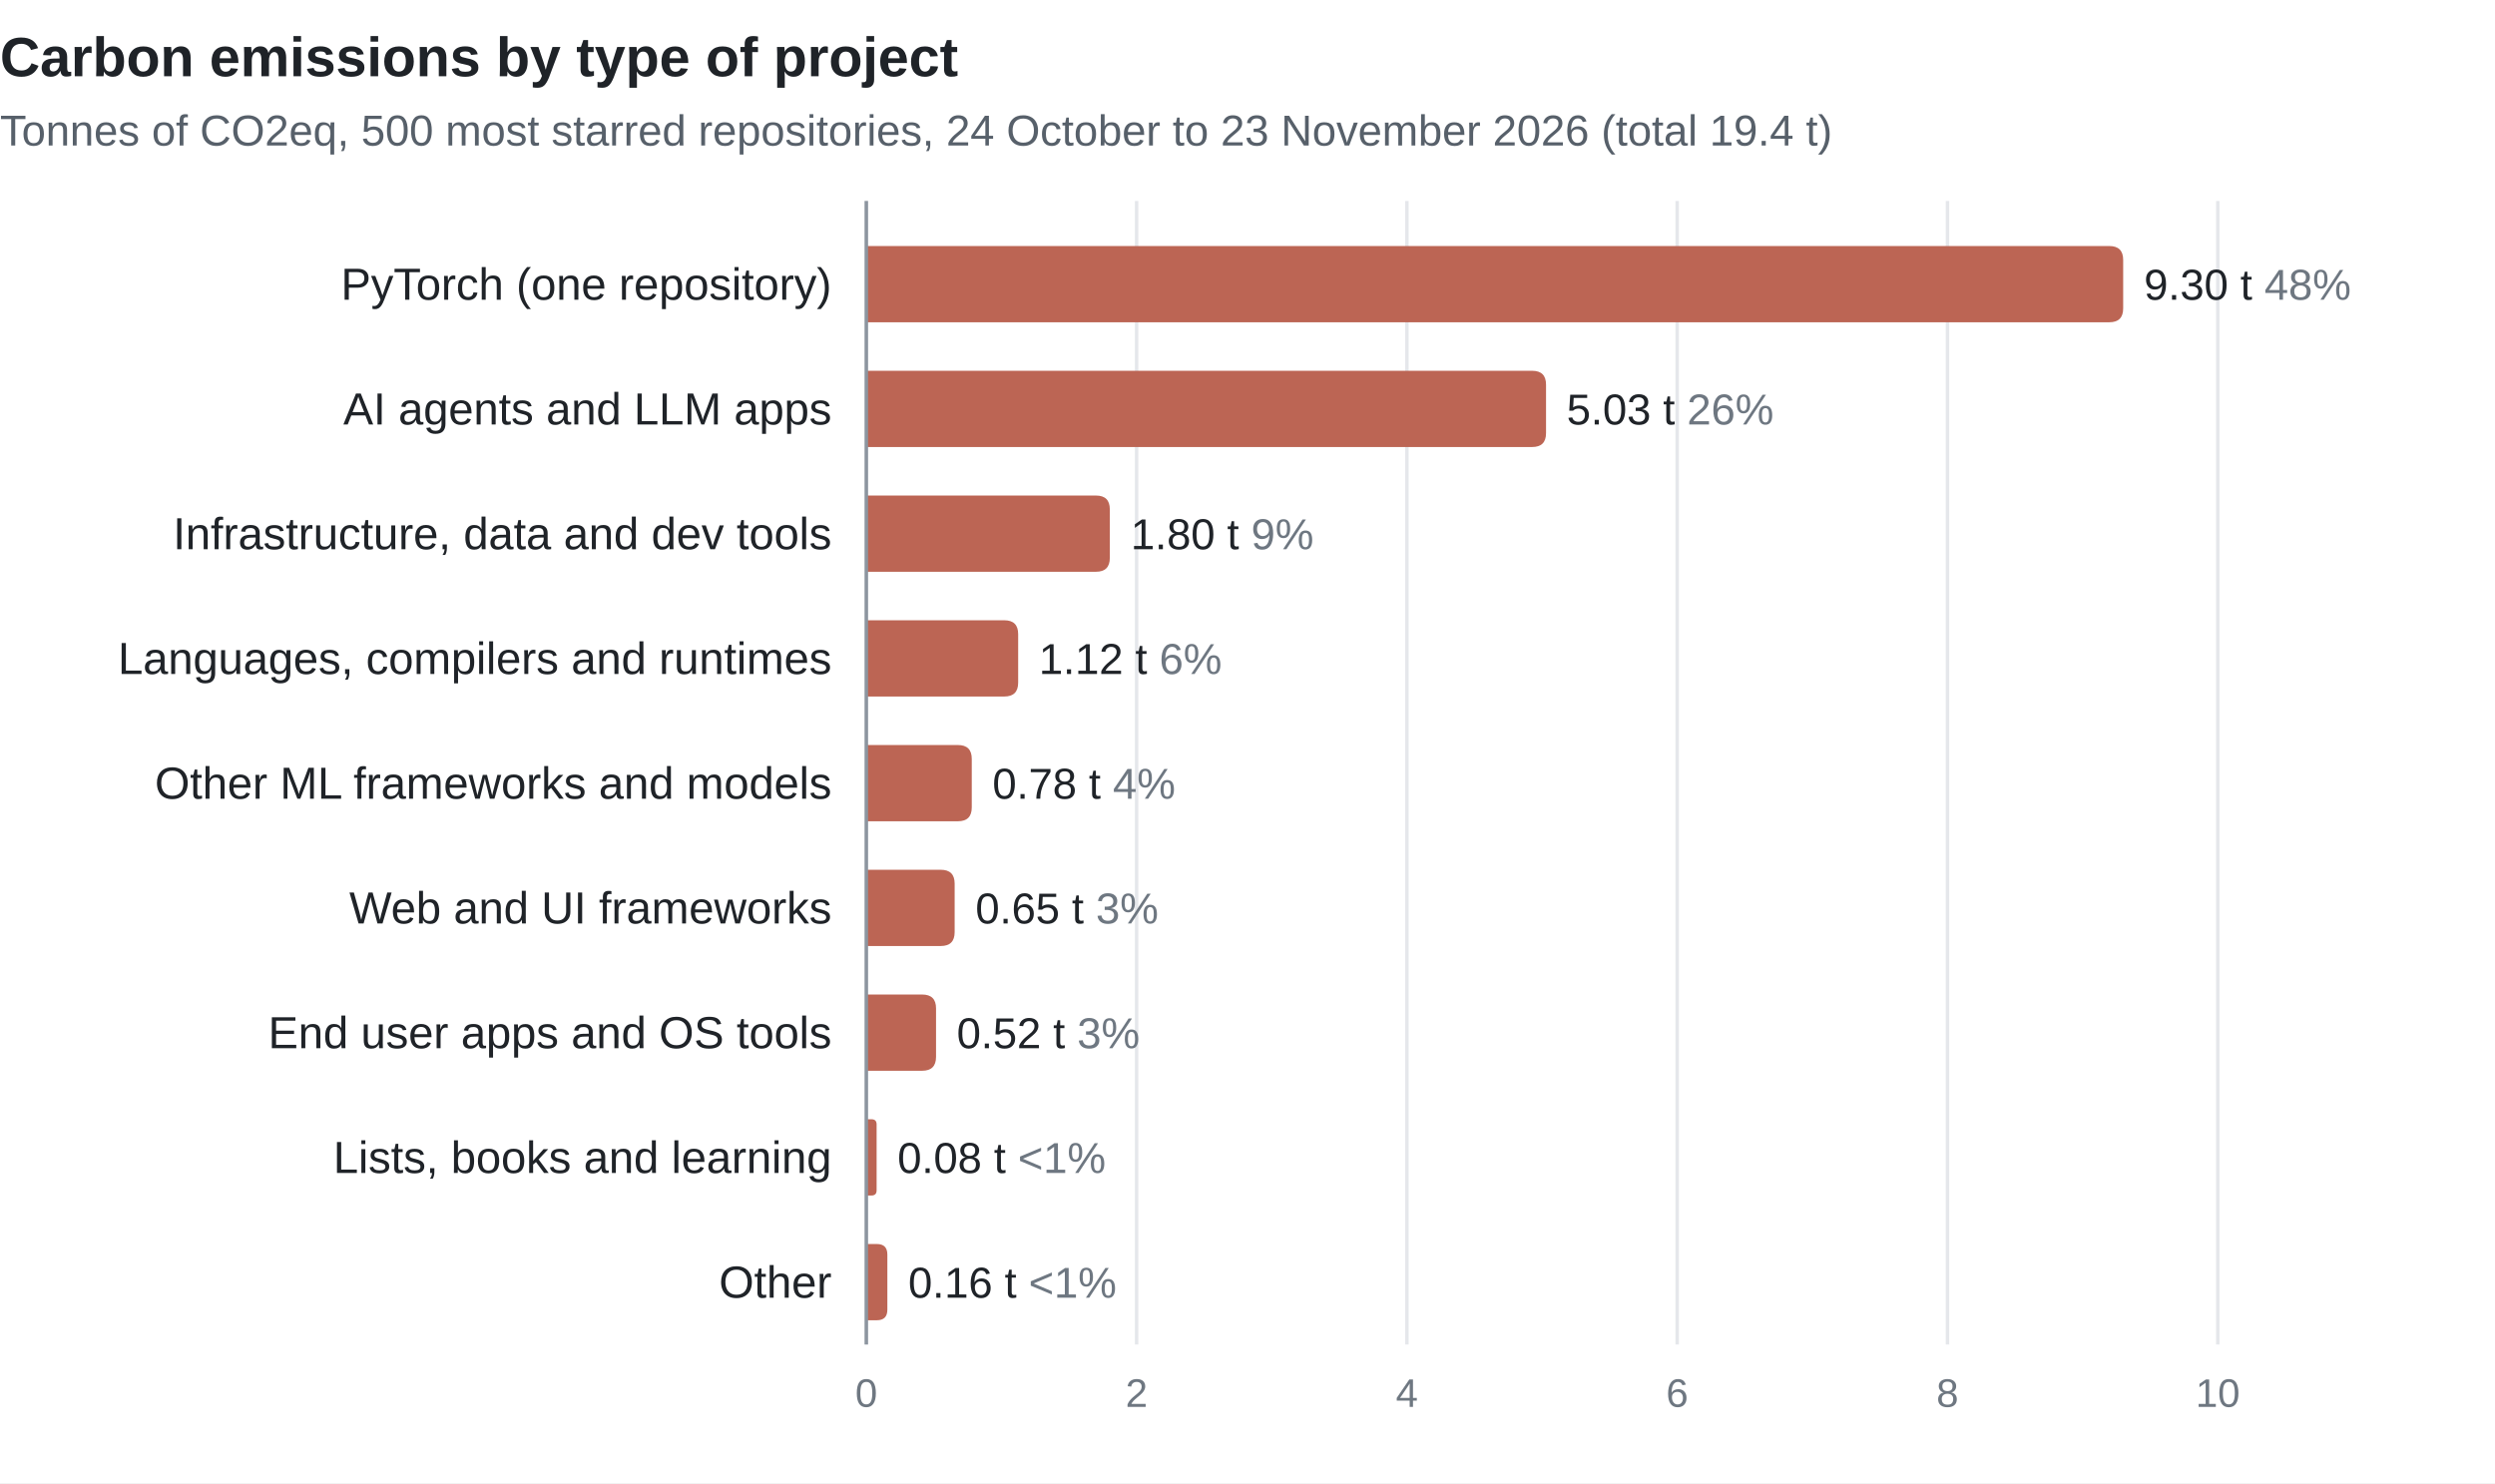
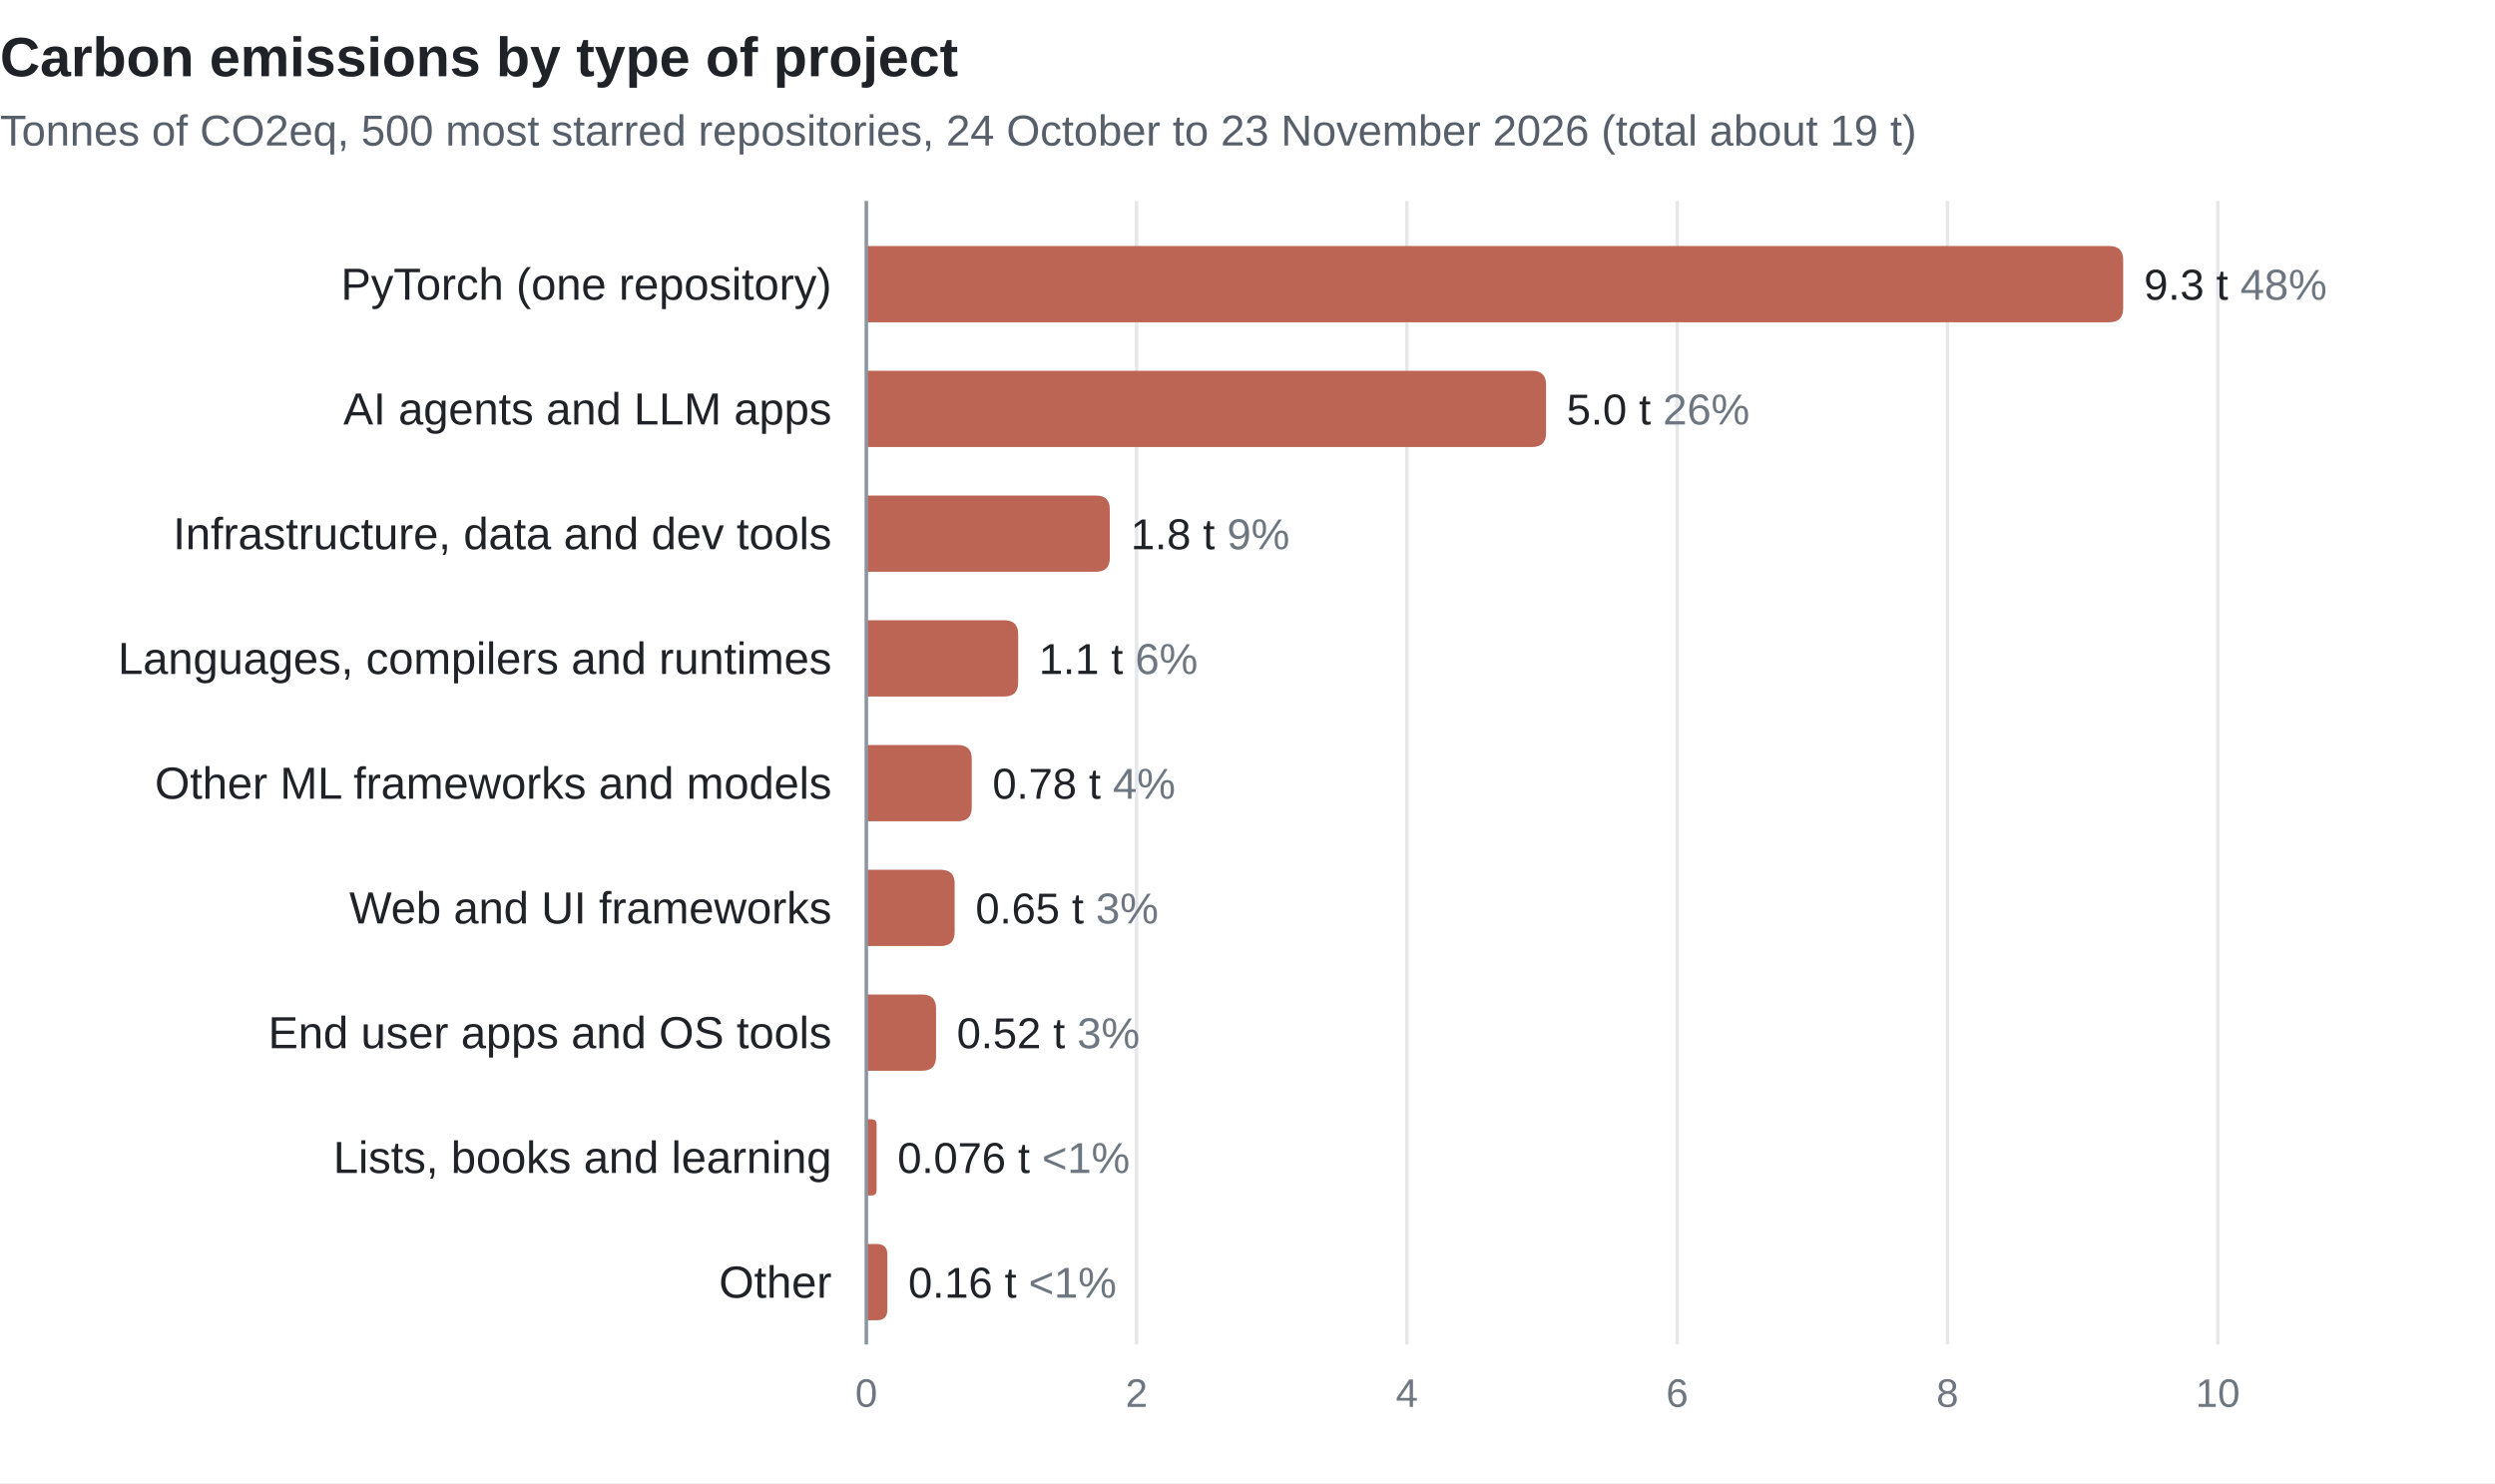
<svg xmlns="http://www.w3.org/2000/svg" viewBox="0 0 720 428" width="720" height="428" role="img" aria-labelledby="t d" font-family="Helvetica Neue, Arial, sans-serif">
  <rect width="720" height="428" fill="#ffffff" />
  <text x="0" y="22" font-size="16" font-weight="600" fill="#1f2328">Carbon emissions by type of project</text>
-   <text x="0" y="42" font-size="12.5" fill="#57606a">Tonnes of CO2eq, 500 most starred repositories, 24 October to 23 November 2026 (total 19.4 t)</text>
+   <text x="0" y="42" font-size="12.5" fill="#57606a">Tonnes of CO2eq, 500 most starred repositories, 24 October to 23 November 2026 (total about 19 t)</text>
  <line x1="250.0" y1="58" x2="250.0" y2="388" stroke="#e5e7eb" stroke-width="1" />
  <text x="250.0" y="406" font-size="11.5" fill="#6e7781" text-anchor="middle">0</text>
  <line x1="328.0" y1="58" x2="328.0" y2="388" stroke="#e5e7eb" stroke-width="1" />
  <text x="328.0" y="406" font-size="11.5" fill="#6e7781" text-anchor="middle">2</text>
  <line x1="406.0" y1="58" x2="406.0" y2="388" stroke="#e5e7eb" stroke-width="1" />
  <text x="406.0" y="406" font-size="11.5" fill="#6e7781" text-anchor="middle">4</text>
  <line x1="484.0" y1="58" x2="484.0" y2="388" stroke="#e5e7eb" stroke-width="1" />
  <text x="484.0" y="406" font-size="11.5" fill="#6e7781" text-anchor="middle">6</text>
  <line x1="562.0" y1="58" x2="562.0" y2="388" stroke="#e5e7eb" stroke-width="1" />
  <text x="562.0" y="406" font-size="11.5" fill="#6e7781" text-anchor="middle">8</text>
  <line x1="640.0" y1="58" x2="640.0" y2="388" stroke="#e5e7eb" stroke-width="1" />
  <text x="640.0" y="406" font-size="11.5" fill="#6e7781" text-anchor="middle">10</text>
  <text x="240" y="86.5" font-size="13" fill="#1f2328" text-anchor="end">PyTorch (one repository)</text>
  <path d="M250,71.0 H608.70 Q612.70,71.0 612.70,75.0 V89.0 Q612.70,93.0 608.70,93.0 H250 Z" fill="#BC6554" />
-   <text x="618.7" y="86.5" font-size="12.5" fill="#1f2328">9.30 t <tspan fill="#6e7781">48%</tspan>
+   <text x="618.7" y="86.5" font-size="12.5" fill="#1f2328">9.3 t <tspan fill="#6e7781">48%</tspan>
  </text>
  <text x="240" y="122.5" font-size="13" fill="#1f2328" text-anchor="end">AI agents and LLM apps</text>
  <path d="M250,107.0 H442.15 Q446.15,107.0 446.15,111.0 V125.0 Q446.15,129.0 442.15,129.0 H250 Z" fill="#BC6554" />
-   <text x="452.1" y="122.5" font-size="12.5" fill="#1f2328">5.03 t <tspan fill="#6e7781">26%</tspan>
+   <text x="452.1" y="122.5" font-size="12.5" fill="#1f2328">5.0 t <tspan fill="#6e7781">26%</tspan>
  </text>
  <text x="240" y="158.5" font-size="13" fill="#1f2328" text-anchor="end">Infrastructure, data and dev tools</text>
  <path d="M250,143.0 H316.27 Q320.27,143.0 320.27,147.0 V161.0 Q320.27,165.0 316.27,165.0 H250 Z" fill="#BC6554" />
-   <text x="326.3" y="158.5" font-size="12.5" fill="#1f2328">1.80 t <tspan fill="#6e7781">9%</tspan>
+   <text x="326.3" y="158.5" font-size="12.5" fill="#1f2328">1.8 t <tspan fill="#6e7781">9%</tspan>
  </text>
  <text x="240" y="194.5" font-size="13" fill="#1f2328" text-anchor="end">Languages, compilers and runtimes</text>
  <path d="M250,179.0 H289.82 Q293.82,179.0 293.82,183.0 V197.0 Q293.82,201.0 289.82,201.0 H250 Z" fill="#BC6554" />
-   <text x="299.8" y="194.5" font-size="12.5" fill="#1f2328">1.12 t <tspan fill="#6e7781">6%</tspan>
+   <text x="299.8" y="194.5" font-size="12.5" fill="#1f2328">1.1 t <tspan fill="#6e7781">6%</tspan>
  </text>
  <text x="240" y="230.5" font-size="13" fill="#1f2328" text-anchor="end">Other ML frameworks and models</text>
  <path d="M250,215.0 H276.43 Q280.43,215.0 280.43,219.0 V233.0 Q280.43,237.0 276.43,237.0 H250 Z" fill="#BC6554" />
  <text x="286.4" y="230.5" font-size="12.5" fill="#1f2328">0.78 t <tspan fill="#6e7781">4%</tspan>
  </text>
  <text x="240" y="266.5" font-size="13" fill="#1f2328" text-anchor="end">Web and UI frameworks</text>
  <path d="M250,251.0 H271.49 Q275.49,251.0 275.49,255.0 V269.0 Q275.49,273.0 271.49,273.0 H250 Z" fill="#BC6554" />
  <text x="281.5" y="266.5" font-size="12.5" fill="#1f2328">0.65 t <tspan fill="#6e7781">3%</tspan>
  </text>
  <text x="240" y="302.5" font-size="13" fill="#1f2328" text-anchor="end">End user apps and OS tools</text>
  <path d="M250,287.0 H266.12 Q270.12,287.0 270.12,291.0 V305.0 Q270.12,309.0 266.12,309.0 H250 Z" fill="#BC6554" />
  <text x="276.1" y="302.5" font-size="12.5" fill="#1f2328">0.52 t <tspan fill="#6e7781">3%</tspan>
  </text>
  <text x="240" y="338.5" font-size="13" fill="#1f2328" text-anchor="end">Lists, books and learning</text>
  <path d="M250,323.0 H251.49 Q252.97,323.0 252.97,324.487 V343.513 Q252.97,345.0 251.49,345.0 H250 Z" fill="#BC6554" />
-   <text x="259.0" y="338.5" font-size="12.5" fill="#1f2328">0.08 t <tspan fill="#6e7781">&lt;1%</tspan>
+   <text x="259.0" y="338.5" font-size="12.5" fill="#1f2328">0.076 t <tspan fill="#6e7781">&lt;1%</tspan>
  </text>
  <text x="240" y="374.5" font-size="13" fill="#1f2328" text-anchor="end">Other</text>
  <path d="M250,359.0 H253.04 Q256.07,359.0 256.07,362.037 V377.963 Q256.07,381.0 253.04,381.0 H250 Z" fill="#BC6554" />
  <text x="262.1" y="374.5" font-size="12.5" fill="#1f2328">0.16 t <tspan fill="#6e7781">&lt;1%</tspan>
  </text>
  <line x1="250" y1="58" x2="250" y2="388" stroke="#8c959f" stroke-width="1" />
</svg>
